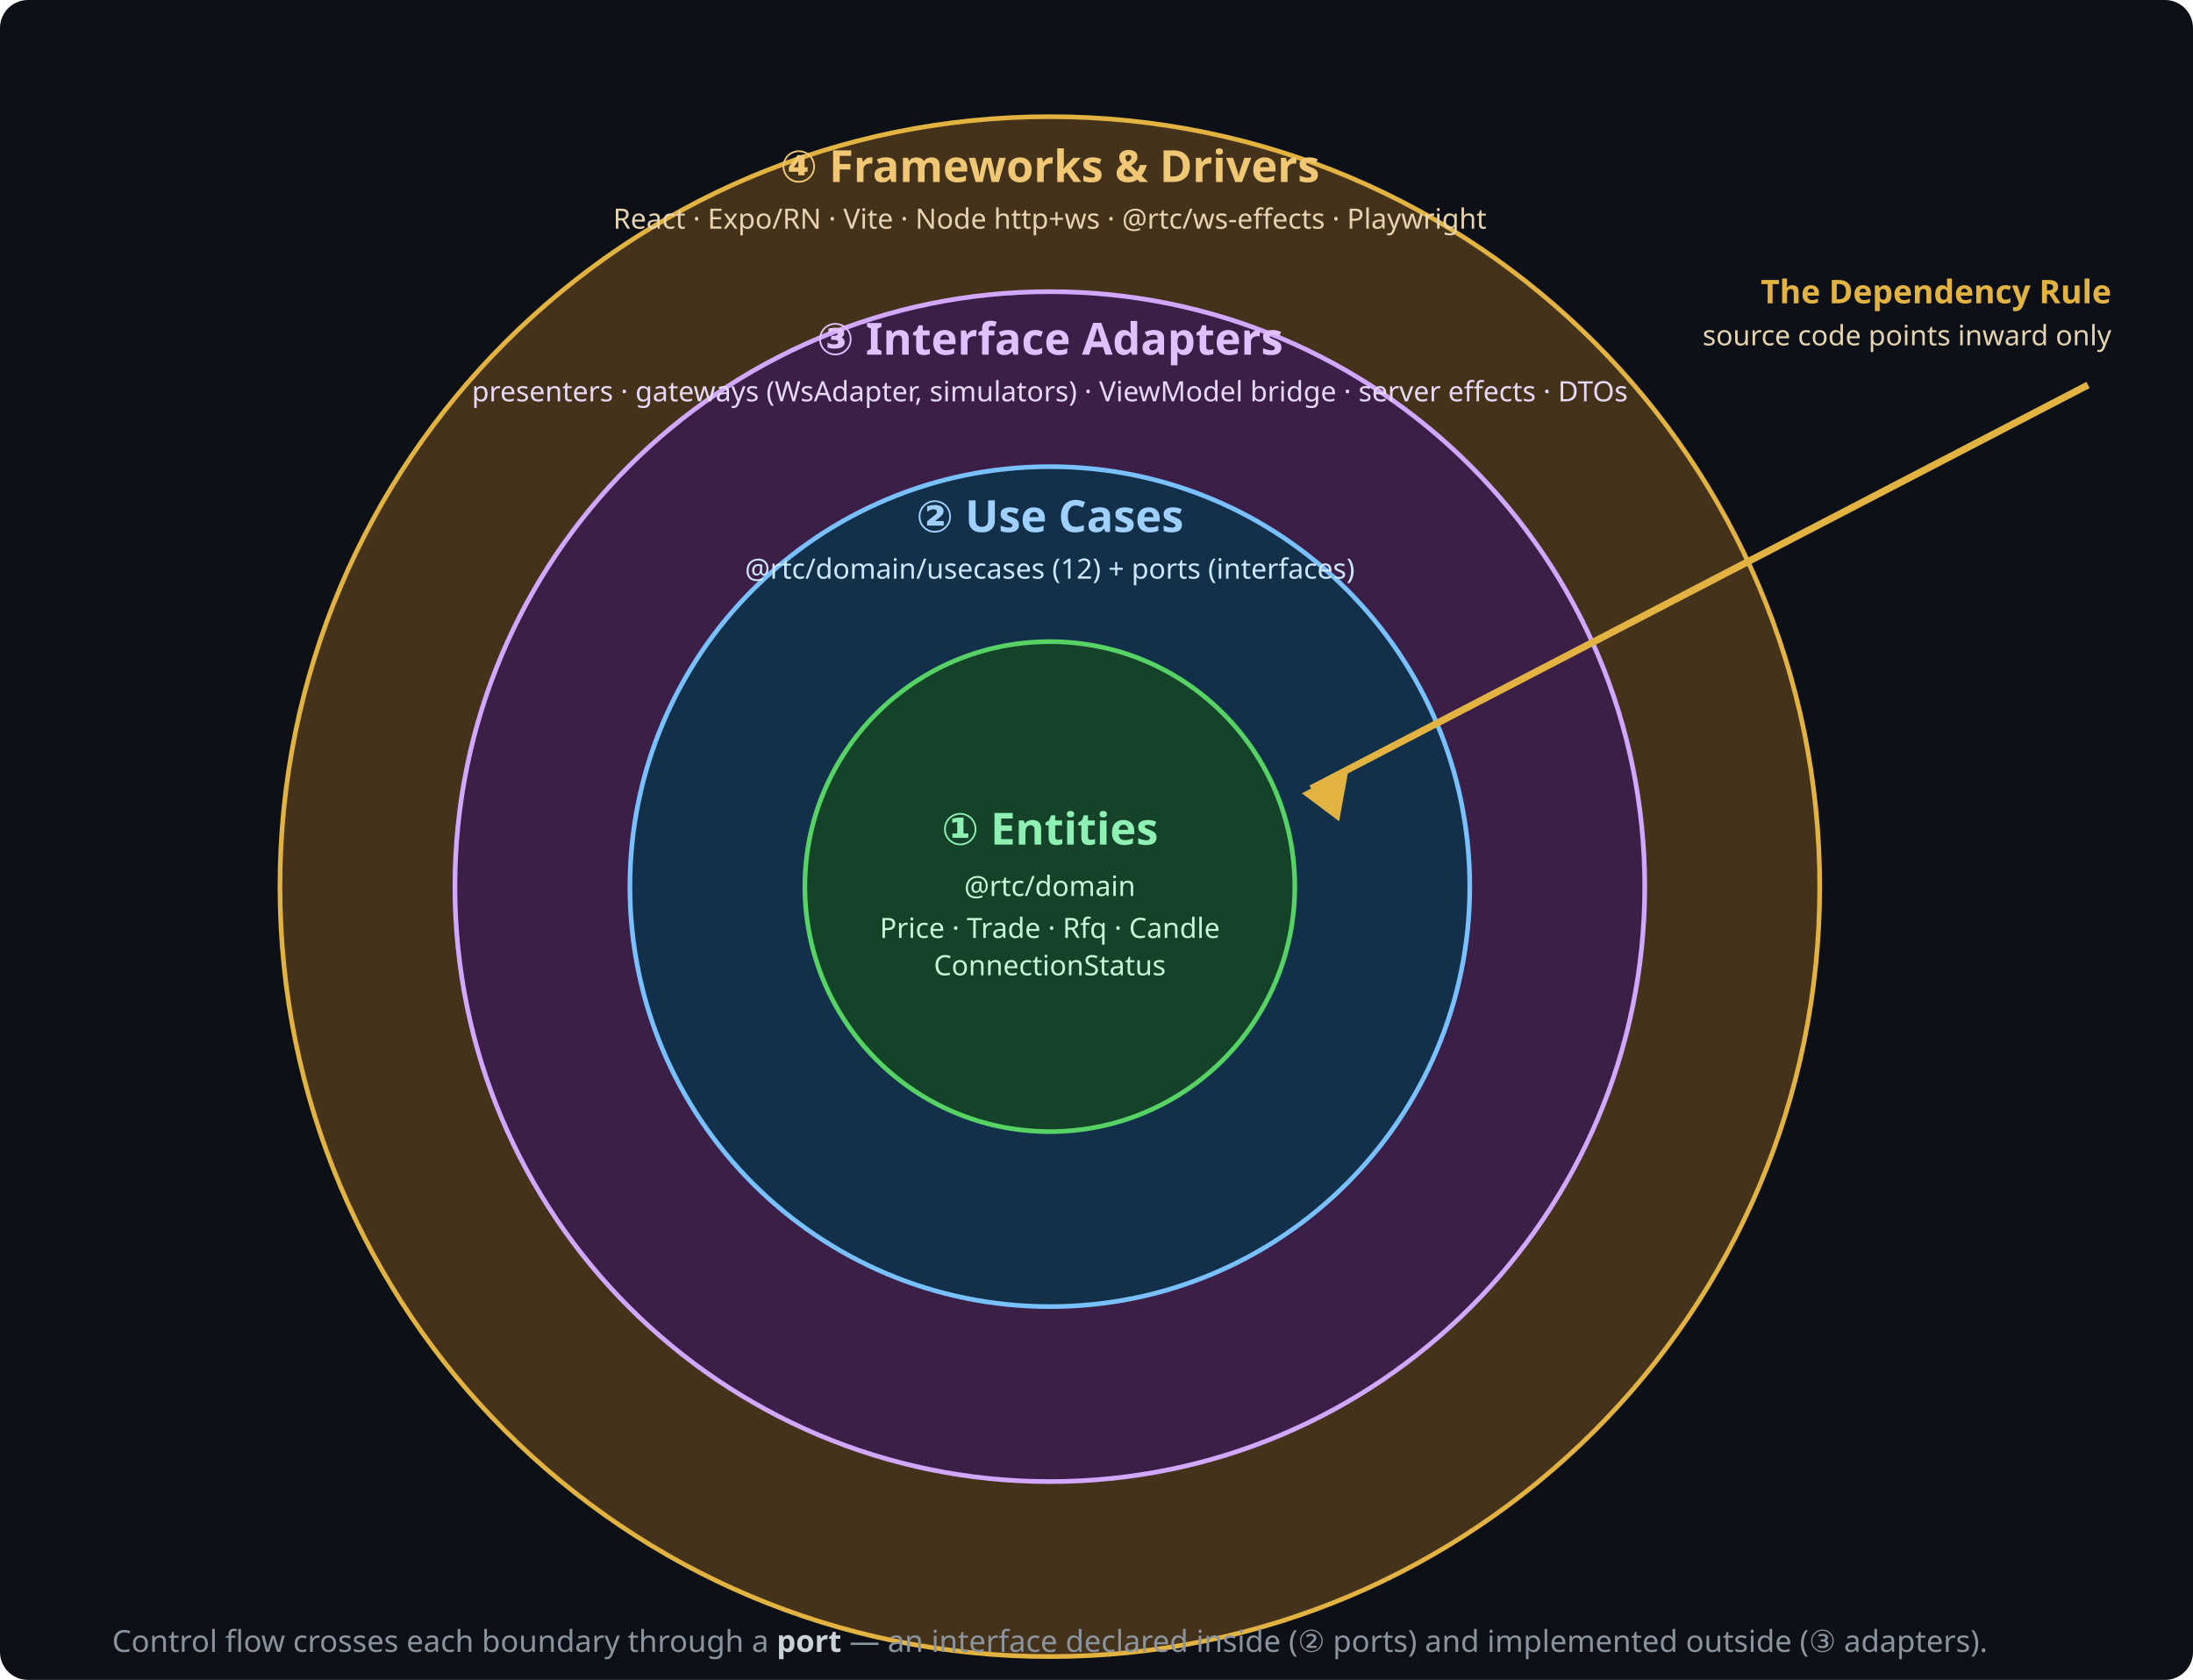
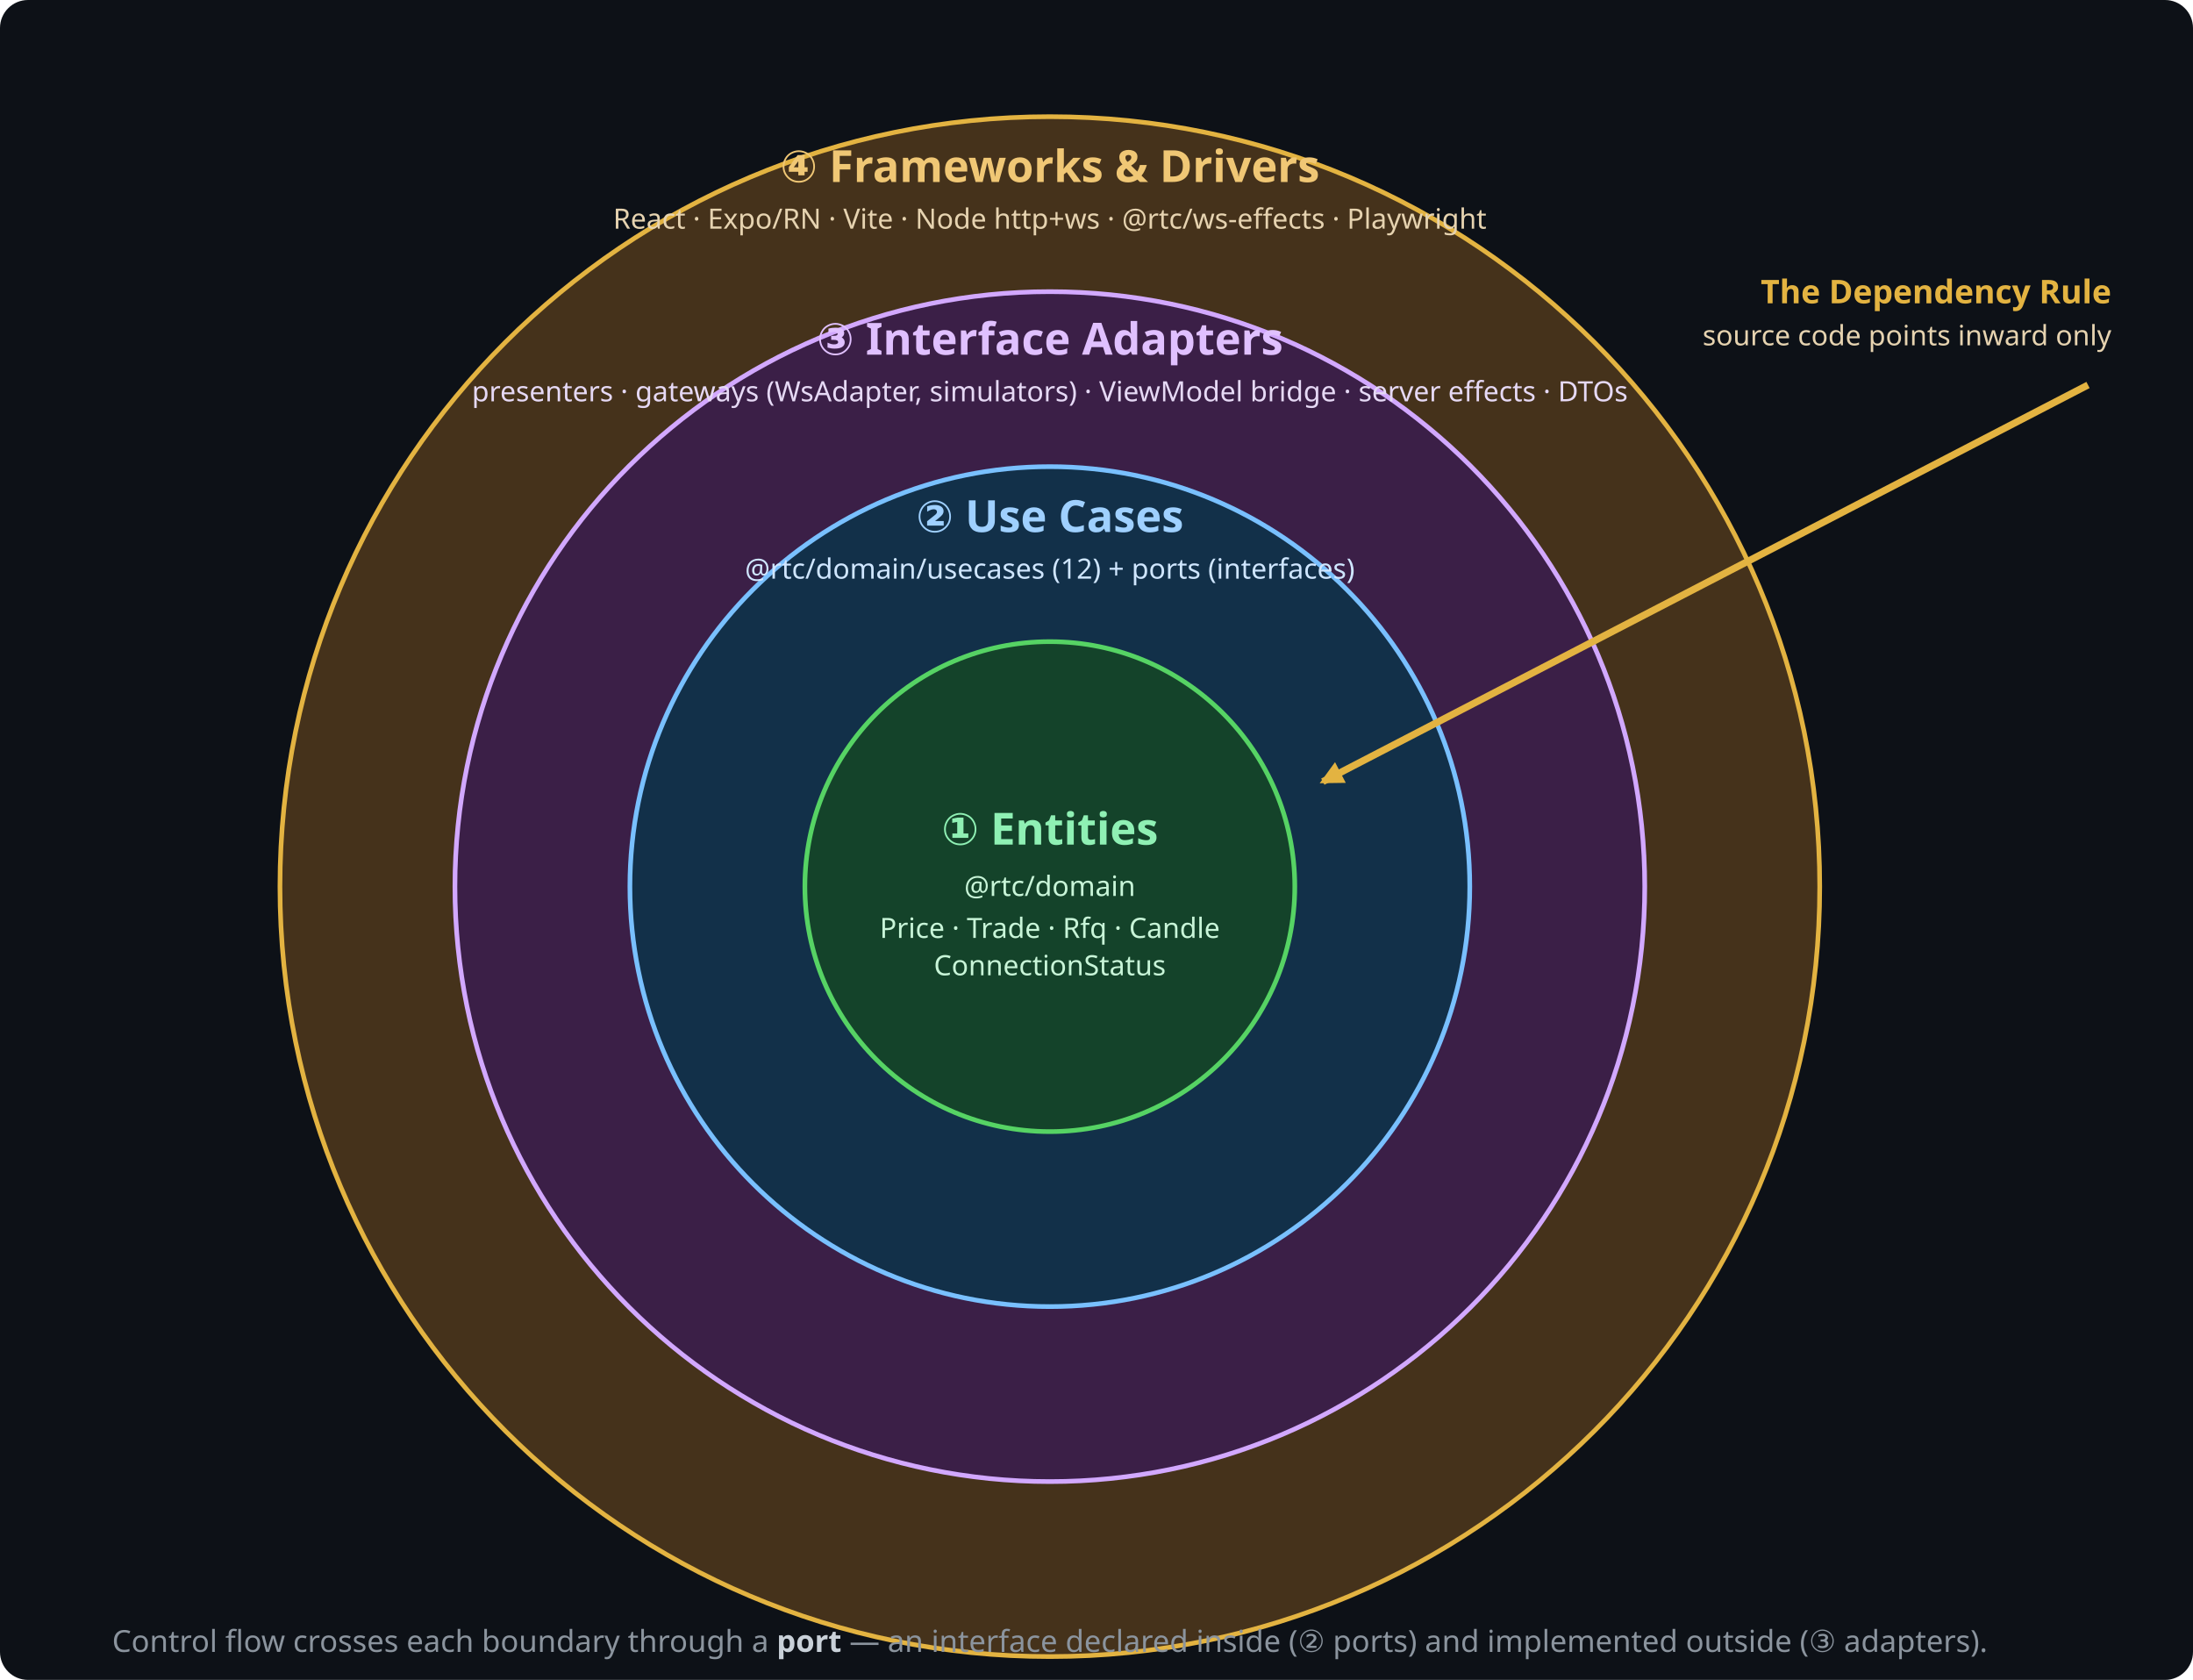
<svg xmlns="http://www.w3.org/2000/svg" viewBox="0 0 940 720" font-family="ui-sans-serif, system-ui, sans-serif">
+   <defs>
+     <marker id="inwardArrow" markerWidth="12" markerHeight="12" refX="8.5" refY="5" orient="auto" markerUnits="userSpaceOnUse">
+       <path d="M0,0 L10,5 L0,10 Z" fill="#e3b341" />
+     </marker>
+   </defs>
  <rect width="940" height="720" rx="12" fill="#0d1117" />
  <circle cx="450" cy="380" r="330" fill="#45321b" stroke="#e3b341" stroke-width="2" />
  <circle cx="450" cy="380" r="255" fill="#3b1f47" stroke="#d2a8ff" stroke-width="2" />
  <circle cx="450" cy="380" r="180" fill="#123049" stroke="#79c0ff" stroke-width="2" />
  <circle cx="450" cy="380" r="105" fill="#14432a" stroke="#56d364" stroke-width="2" />
  <text x="450" y="78" text-anchor="middle" fill="#f0c775" font-size="19" font-weight="700">④ Frameworks &amp; Drivers</text>
  <text x="450" y="98" text-anchor="middle" fill="#e6d3b0" font-size="12">React · Expo/RN · Vite · Node http+ws · @rtc/ws-effects · Playwright</text>
  <text x="450" y="152" text-anchor="middle" fill="#e0c0ff" font-size="19" font-weight="700">③ Interface Adapters</text>
  <text x="450" y="172" text-anchor="middle" fill="#e6d9f5" font-size="12">presenters · gateways (WsAdapter, simulators) · ViewModel bridge · server effects · DTOs</text>
  <text x="450" y="228" text-anchor="middle" fill="#9fd0ff" font-size="19" font-weight="700">② Use Cases</text>
  <text x="450" y="248" text-anchor="middle" fill="#cfe6ff" font-size="12">@rtc/domain/usecases (12) + ports (interfaces)</text>
  <text x="450" y="362" text-anchor="middle" fill="#8ff0b4" font-size="19" font-weight="700">① Entities</text>
  <text x="450" y="384" text-anchor="middle" fill="#c8f5d8" font-size="12">@rtc/domain</text>
  <text x="450" y="402" text-anchor="middle" fill="#c8f5d8" font-size="12">Price · Trade · Rfq · Candle</text>
  <text x="450" y="418" text-anchor="middle" fill="#c8f5d8" font-size="12">ConnectionStatus</text>
-   <line x1="895" y1="165" x2="562" y2="338" stroke="#e3b341" stroke-width="3" />
-   <polygon points="558,340 578,330 574,352" fill="#e3b341" />
+   <line x1="895" y1="165" x2="567" y2="335" stroke="#e3b341" stroke-width="3" marker-end="url(#inwardArrow)" />
  <text x="905" y="130" text-anchor="end" fill="#e3b341" font-size="14" font-weight="700">The Dependency Rule</text>
  <text x="905" y="148" text-anchor="end" fill="#e6d3b0" font-size="12">source code points inward only</text>
  <text x="450" y="708" text-anchor="middle" fill="#8b949e" font-size="13">Control flow crosses each boundary through a <tspan fill="#c9d1d9" font-weight="700">port</tspan> — an interface declared inside (② ports) and implemented outside (③ adapters).</text>
</svg>
